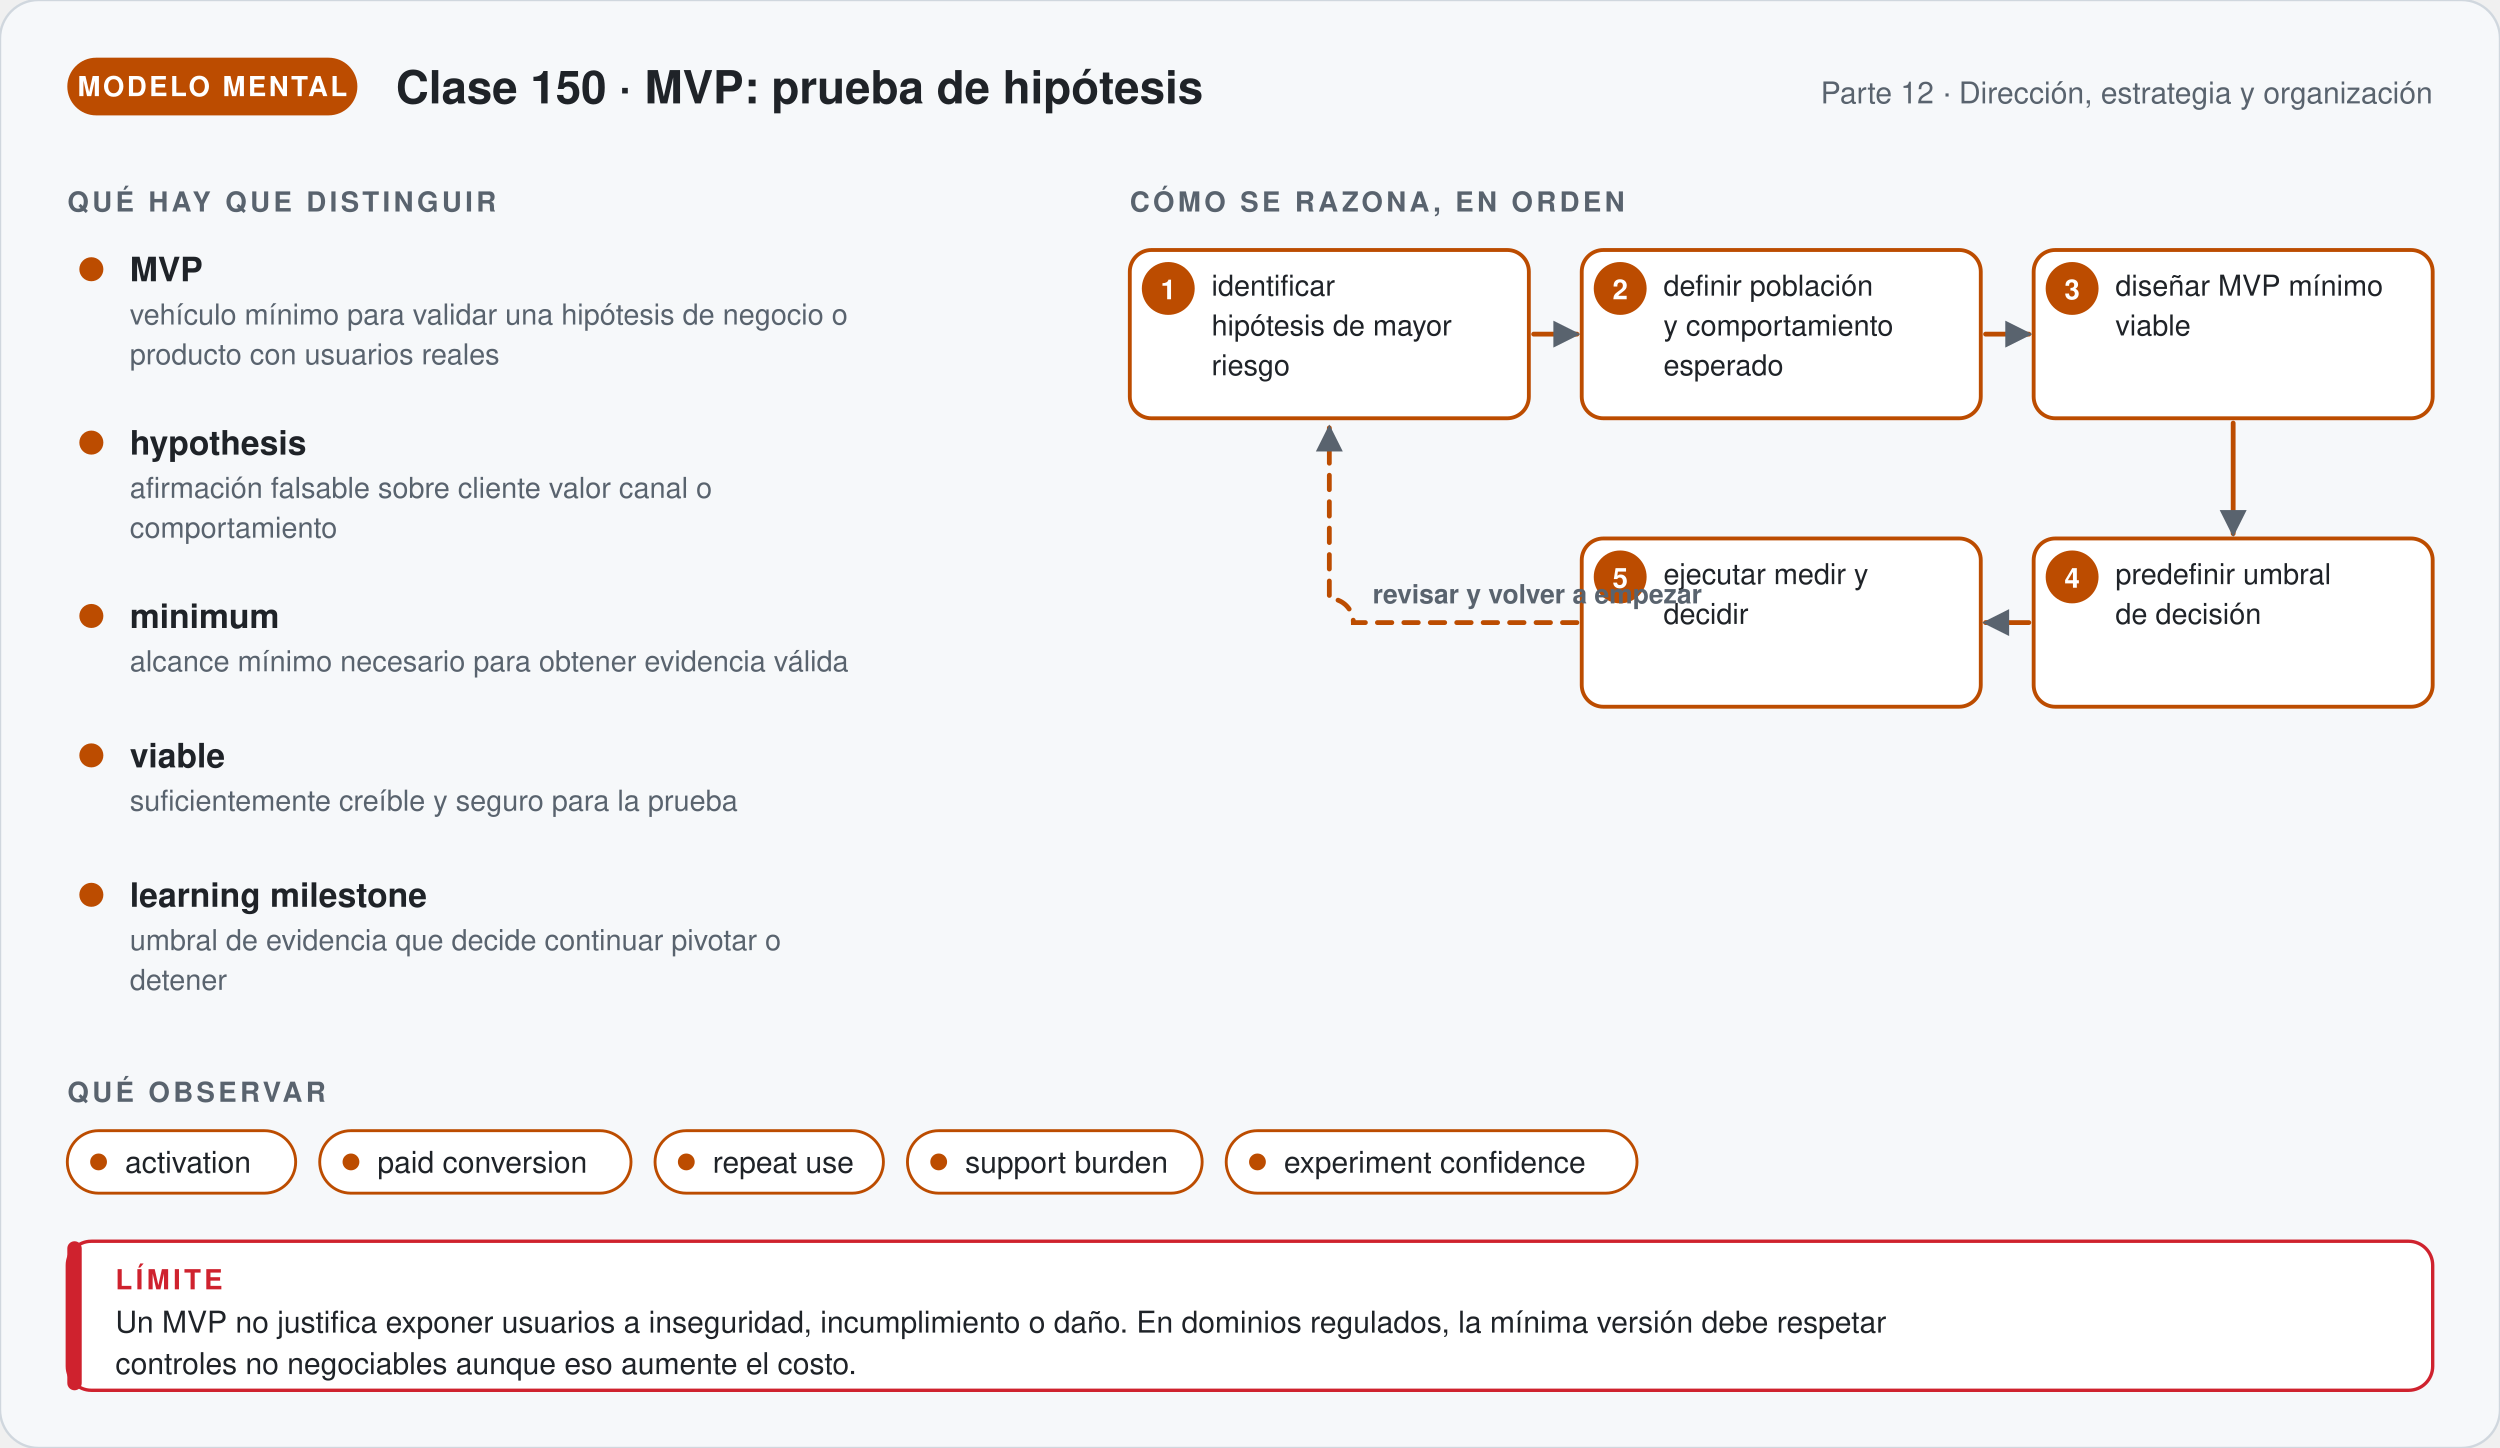
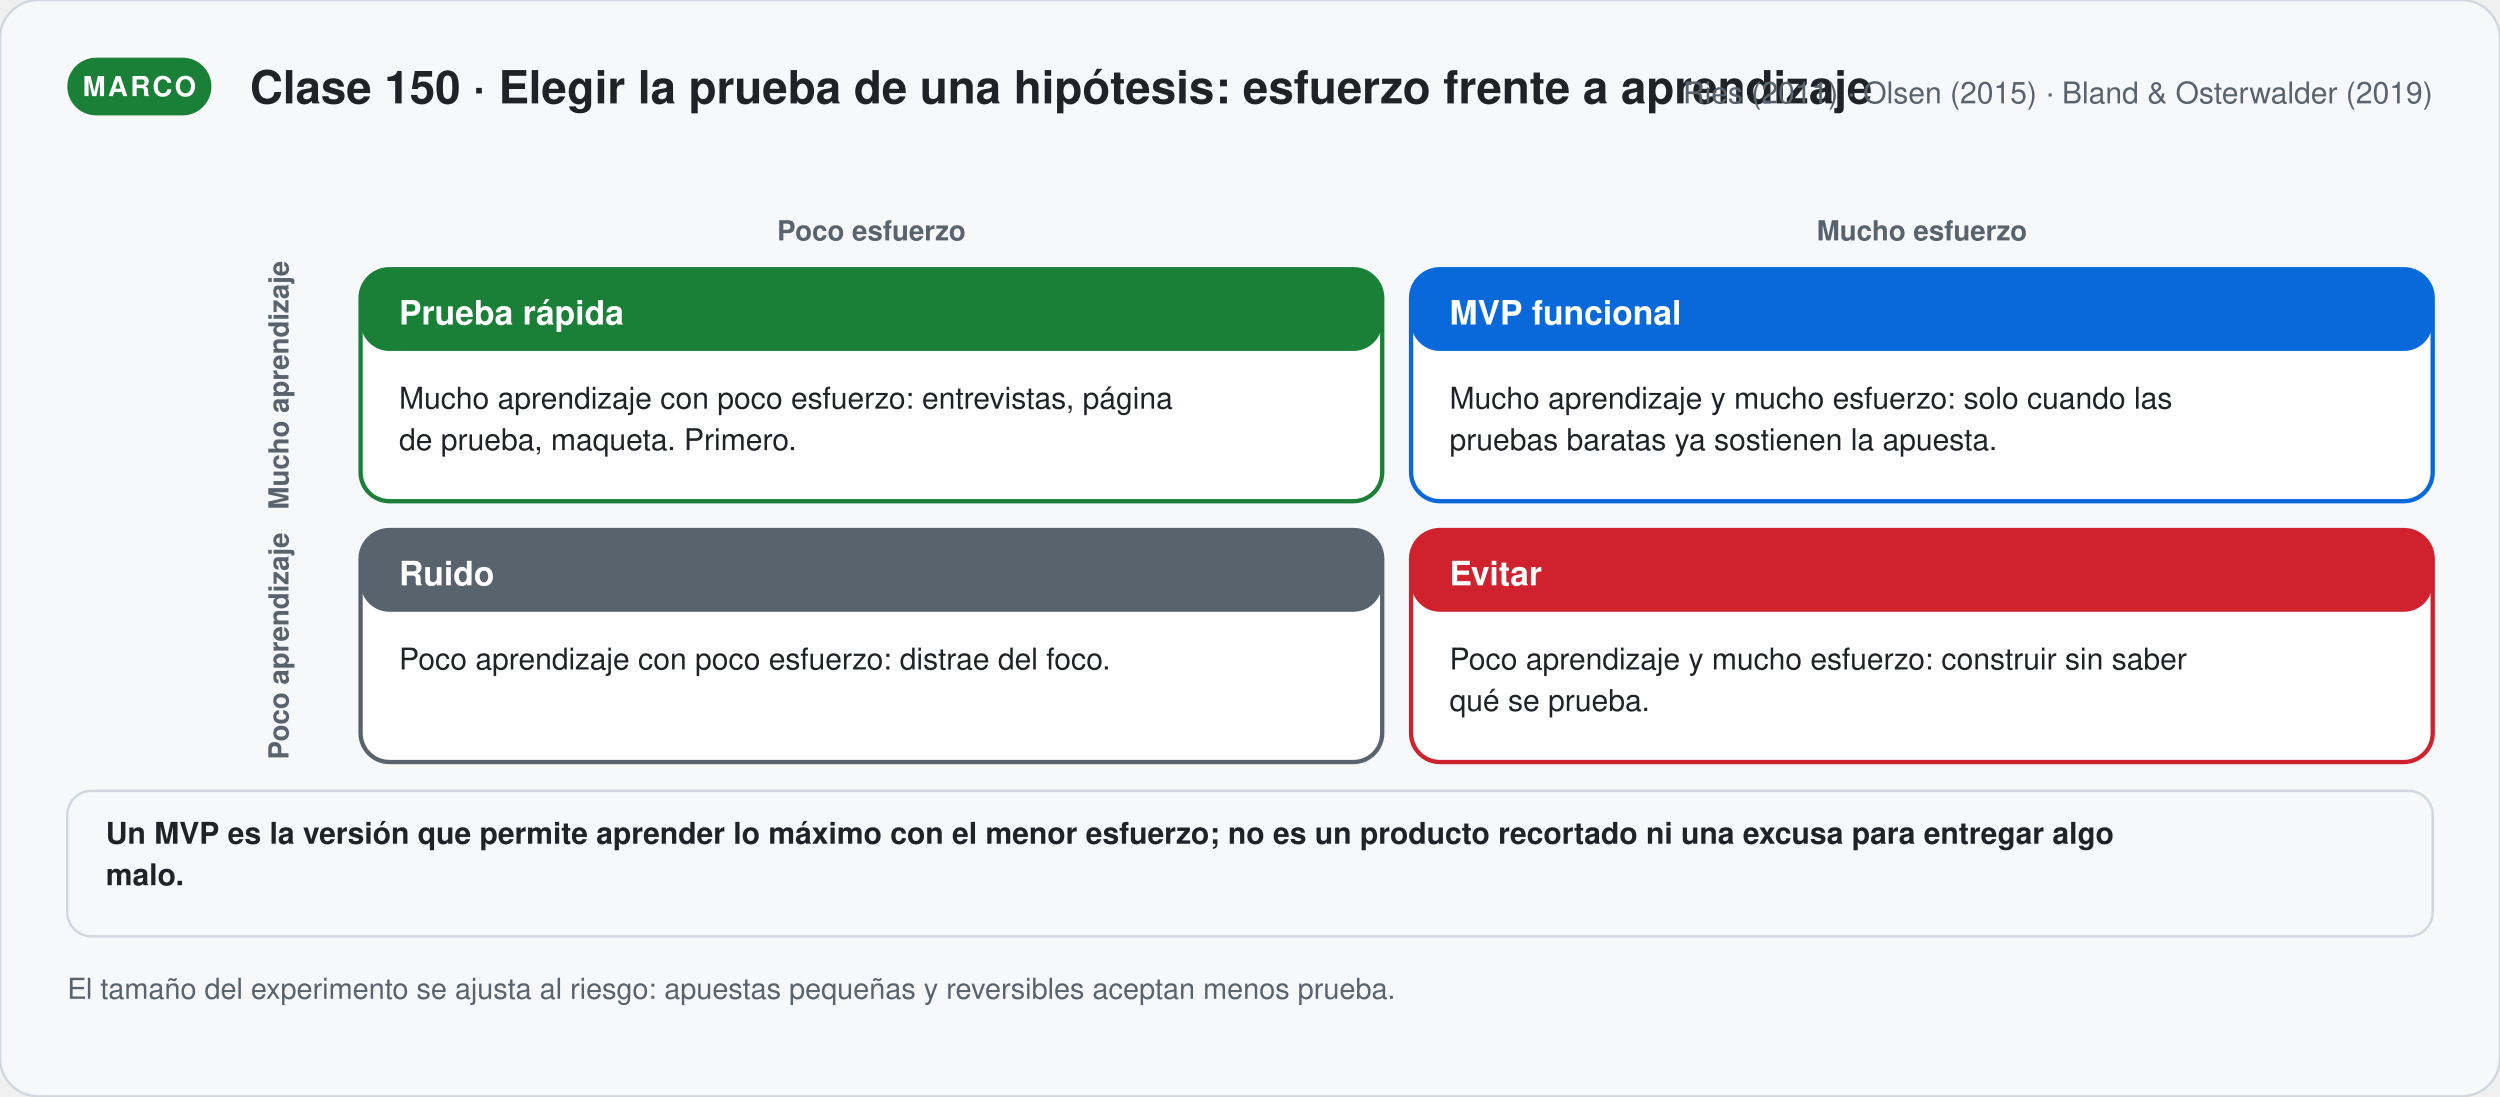
- <svg xmlns="http://www.w3.org/2000/svg" viewBox="0 0 1040 602.36" width="1040" role="img" aria-labelledby="t-g150 d-g150" font-family="'Segoe UI', 'Helvetica Neue', Helvetica, Arial, sans-serif">
+ <svg xmlns="http://www.w3.org/2000/svg" viewBox="0 0 1040 456.06" width="1040" role="img" aria-labelledby="t-s150 d-s150" font-family="'Segoe UI', 'Helvetica Neue', Helvetica, Arial, sans-serif">
  <defs>
-     <marker id="p-g150" viewBox="0 0 10 10" refX="8" refY="5" markerWidth="7" markerHeight="7" orient="auto">
+     <marker id="p-s150" viewBox="0 0 10 10" refX="8" refY="5" markerWidth="7" markerHeight="7" orient="auto">
      <path d="M1,1 L9,5 L1,9 Z" fill="#59636e" />
    </marker>
  </defs>
-   <rect width="1040" height="602.36" rx="16" fill="#f6f8fa" stroke="#d0d7de" />
-   <rect x="28" y="24" width="120.67" height="24" rx="12" fill="#bc4c00" />
-   <text x="88.335" y="40" font-size="11.5" font-weight="700" fill="#ffffff" text-anchor="middle" letter-spacing="1">MODELO MENTAL</text>
-   <text x="164.67" y="43" font-size="19" font-weight="700" fill="#1f2328" text-anchor="start">Clase 150 · MVP: prueba de hipótesis</text>
-   <text x="1012" y="43" font-size="12.5" font-weight="400" fill="#59636e" text-anchor="end">Parte 12 · Dirección, estrategia y organización</text>
-   <text x="28" y="88" font-size="11.5" font-weight="700" fill="#59636e" text-anchor="start" letter-spacing="1.4">QUÉ HAY QUE DISTINGUIR</text>
-   <circle cx="38" cy="112" r="5" fill="#bc4c00" />
-   <text x="54" y="117" font-size="14" font-weight="700" fill="#1f2328" text-anchor="start">MVP</text>
-   <text x="54" y="135" font-size="12" font-weight="400" fill="#59636e" text-anchor="start">vehículo mínimo para validar una hipótesis de negocio o</text>
-   <text x="54" y="151.56" font-size="12" font-weight="400" fill="#59636e" text-anchor="start">producto con usuarios reales</text>
-   <circle cx="38" cy="184.12" r="5" fill="#bc4c00" />
-   <text x="54" y="189.12" font-size="14" font-weight="700" fill="#1f2328" text-anchor="start">hypothesis</text>
-   <text x="54" y="207.12" font-size="12" font-weight="400" fill="#59636e" text-anchor="start">afirmación falsable sobre cliente valor canal o</text>
-   <text x="54" y="223.68" font-size="12" font-weight="400" fill="#59636e" text-anchor="start">comportamiento</text>
-   <circle cx="38" cy="256.24" r="5" fill="#bc4c00" />
-   <text x="54" y="261.24" font-size="14" font-weight="700" fill="#1f2328" text-anchor="start">minimum</text>
-   <text x="54" y="279.24" font-size="12" font-weight="400" fill="#59636e" text-anchor="start">alcance mínimo necesario para obtener evidencia válida</text>
-   <circle cx="38" cy="314.24" r="5" fill="#bc4c00" />
-   <text x="54" y="319.24" font-size="14" font-weight="700" fill="#1f2328" text-anchor="start">viable</text>
-   <text x="54" y="337.24" font-size="12" font-weight="400" fill="#59636e" text-anchor="start">suficientemente creíble y seguro para la prueba</text>
-   <circle cx="38" cy="372.24" r="5" fill="#bc4c00" />
-   <text x="54" y="377.24" font-size="14" font-weight="700" fill="#1f2328" text-anchor="start">learning milestone</text>
-   <text x="54" y="395.24" font-size="12" font-weight="400" fill="#59636e" text-anchor="start">umbral de evidencia que decide continuar pivotar o</text>
-   <text x="54" y="411.8" font-size="12" font-weight="400" fill="#59636e" text-anchor="start">detener</text>
-   <text x="470" y="88" font-size="11.5" font-weight="700" fill="#59636e" text-anchor="start" letter-spacing="1.4">CÓMO SE RAZONA, EN ORDEN</text>
-   <rect x="470" y="104" width="166" height="70" rx="9" fill="#ffffff" stroke="#bc4c00" stroke-width="1.6" />
-   <circle cx="486.0" cy="120" r="11" fill="#bc4c00" />
-   <text x="486" y="124.5" font-size="11.5" font-weight="700" fill="#ffffff" text-anchor="middle">1</text>
-   <text x="504" y="123" font-size="12" font-weight="400" fill="#1f2328" text-anchor="start">identificar</text>
-   <text x="504" y="139.56" font-size="12" font-weight="400" fill="#1f2328" text-anchor="start">hipótesis de mayor</text>
-   <text x="504" y="156.12" font-size="12" font-weight="400" fill="#1f2328" text-anchor="start">riesgo</text>
-   <rect x="658" y="104" width="166" height="70" rx="9" fill="#ffffff" stroke="#bc4c00" stroke-width="1.6" />
-   <circle cx="674.0" cy="120" r="11" fill="#bc4c00" />
-   <text x="674" y="124.5" font-size="11.5" font-weight="700" fill="#ffffff" text-anchor="middle">2</text>
-   <text x="692" y="123" font-size="12" font-weight="400" fill="#1f2328" text-anchor="start">definir población</text>
-   <text x="692" y="139.56" font-size="12" font-weight="400" fill="#1f2328" text-anchor="start">y comportamiento</text>
-   <text x="692" y="156.12" font-size="12" font-weight="400" fill="#1f2328" text-anchor="start">esperado</text>
-   <rect x="846" y="104" width="166" height="70" rx="9" fill="#ffffff" stroke="#bc4c00" stroke-width="1.6" />
-   <circle cx="862.0" cy="120" r="11" fill="#bc4c00" />
-   <text x="862" y="124.5" font-size="11.5" font-weight="700" fill="#ffffff" text-anchor="middle">3</text>
-   <text x="880" y="123" font-size="12" font-weight="400" fill="#1f2328" text-anchor="start">diseñar MVP mínimo</text>
-   <text x="880" y="139.56" font-size="12" font-weight="400" fill="#1f2328" text-anchor="start">viable</text>
-   <rect x="846" y="224" width="166" height="70" rx="9" fill="#ffffff" stroke="#bc4c00" stroke-width="1.6" />
-   <circle cx="862.0" cy="240" r="11" fill="#bc4c00" />
-   <text x="862" y="244.5" font-size="11.5" font-weight="700" fill="#ffffff" text-anchor="middle">4</text>
-   <text x="880" y="243" font-size="12" font-weight="400" fill="#1f2328" text-anchor="start">predefinir umbral</text>
-   <text x="880" y="259.56" font-size="12" font-weight="400" fill="#1f2328" text-anchor="start">de decisión</text>
-   <rect x="658" y="224" width="166" height="70" rx="9" fill="#ffffff" stroke="#bc4c00" stroke-width="1.6" />
-   <circle cx="674.0" cy="240" r="11" fill="#bc4c00" />
-   <text x="674" y="244.5" font-size="11.5" font-weight="700" fill="#ffffff" text-anchor="middle">5</text>
-   <text x="692" y="243" font-size="12" font-weight="400" fill="#1f2328" text-anchor="start">ejecutar medir y</text>
-   <text x="692" y="259.56" font-size="12" font-weight="400" fill="#1f2328" text-anchor="start">decidir</text>
-   <path d="M638,139 L656,139" stroke="#bc4c00" stroke-width="2" fill="none" stroke-linecap="round" marker-end="url(#p-g150)" />
-   <path d="M826,139 L844,139" stroke="#bc4c00" stroke-width="2" fill="none" stroke-linecap="round" marker-end="url(#p-g150)" />
-   <path d="M929,176 L929,222" stroke="#bc4c00" stroke-width="2" fill="none" stroke-linecap="round" marker-end="url(#p-g150)" />
-   <path d="M844,259 L826,259" stroke="#bc4c00" stroke-width="2" fill="none" stroke-linecap="round" marker-end="url(#p-g150)" />
-   <path d="M656.0,259.0 H563.0 a10,10 0 0 0 -10,-10 V178" stroke="#bc4c00" stroke-width="2" fill="none" stroke-dasharray="6 5" stroke-linecap="round" marker-end="url(#p-g150)" />
-   <text x="571" y="251" font-size="11" font-weight="600" fill="#59636e" text-anchor="start">revisar y volver a empezar</text>
-   <text x="28" y="458.36" font-size="11.5" font-weight="700" fill="#59636e" text-anchor="start" letter-spacing="1.4">QUÉ OBSERVAR</text>
-   <rect x="28" y="470.36" width="95" height="26" rx="13" fill="#ffffff" stroke="#bc4c00" stroke-width="1.2" />
-   <circle cx="41" cy="483.36" r="3.5" fill="#bc4c00" />
-   <text x="52" y="487.86" font-size="12.5" font-weight="400" fill="#1f2328" text-anchor="start">activation</text>
-   <rect x="133" y="470.36" width="129.5" height="26" rx="13" fill="#ffffff" stroke="#bc4c00" stroke-width="1.2" />
-   <circle cx="146" cy="483.36" r="3.5" fill="#bc4c00" />
-   <text x="157" y="487.86" font-size="12.5" font-weight="400" fill="#1f2328" text-anchor="start">paid conversion</text>
-   <rect x="272.5" y="470.36" width="95" height="26" rx="13" fill="#ffffff" stroke="#bc4c00" stroke-width="1.2" />
-   <circle cx="285.5" cy="483.36" r="3.5" fill="#bc4c00" />
-   <text x="296.5" y="487.86" font-size="12.5" font-weight="400" fill="#1f2328" text-anchor="start">repeat use</text>
-   <rect x="377.5" y="470.36" width="122.6" height="26" rx="13" fill="#ffffff" stroke="#bc4c00" stroke-width="1.2" />
-   <circle cx="390.5" cy="483.36" r="3.5" fill="#bc4c00" />
-   <text x="401.5" y="487.86" font-size="12.5" font-weight="400" fill="#1f2328" text-anchor="start">support burden</text>
-   <rect x="510.1" y="470.36" width="170.9" height="26" rx="13" fill="#ffffff" stroke="#bc4c00" stroke-width="1.2" />
-   <circle cx="523.1" cy="483.36" r="3.5" fill="#bc4c00" />
-   <text x="534.1" y="487.86" font-size="12.5" font-weight="400" fill="#1f2328" text-anchor="start">experiment confidence</text>
-   <rect x="28" y="516.36" width="984" height="62" rx="10" fill="#ffffff" stroke="#cf222e" stroke-width="1.4" />
-   <rect x="28" y="516.36" width="6" height="62" rx="3" fill="#cf222e" />
-   <text x="48" y="536.36" font-size="11.5" font-weight="700" fill="#cf222e" text-anchor="start" letter-spacing="1.4">LÍMITE</text>
-   <text x="48" y="554.36" font-size="12.5" font-weight="400" fill="#1f2328" text-anchor="start">Un MVP no justifica exponer usuarios a inseguridad, incumplimiento o daño. En dominios regulados, la mínima versión debe respetar</text>
-   <text x="48" y="571.61" font-size="12.5" font-weight="400" fill="#1f2328" text-anchor="start">controles no negociables aunque eso aumente el costo.</text>
+   <rect width="1040" height="456.06" rx="16" fill="#f6f8fa" stroke="#d0d7de" />
+   <rect x="28" y="24" width="59.95" height="24" rx="12" fill="#1a7f37" />
+   <text x="57.975" y="40" font-size="11.5" font-weight="700" fill="#ffffff" text-anchor="middle" letter-spacing="1">MARCO</text>
+   <text x="103.95" y="43" font-size="19" font-weight="700" fill="#1f2328" text-anchor="start">Clase 150 · Elegir la prueba de una hipótesis: esfuerzo frente a aprendizaje</text>
+   <text x="1012" y="43" font-size="12.5" font-weight="400" fill="#59636e" text-anchor="end">Ries (2011) · Olsen (2015) · Bland &amp; Osterwalder (2019)</text>
+   <text x="362.5" y="100" font-size="11.5" font-weight="700" fill="#59636e" text-anchor="middle">Poco esfuerzo</text>
+   <text x="799.5" y="100" font-size="11.5" font-weight="700" fill="#59636e" text-anchor="middle">Mucho esfuerzo</text>
+   <text transform="translate(120,160.25) rotate(-90)" font-size="11.5" font-weight="700" fill="#59636e" text-anchor="middle">Mucho aprendizaje</text>
+   <text transform="translate(120,268.75) rotate(-90)" font-size="11.5" font-weight="700" fill="#59636e" text-anchor="middle">Poco aprendizaje</text>
+   <rect x="150" y="112" width="425" height="96.5" rx="12" fill="#ffffff" stroke="#1a7f37" stroke-width="1.8" />
+   <rect x="150.0" y="112.0" width="425.0" height="34" rx="12" fill="#1a7f37" />
+   <text x="166" y="135" font-size="14" font-weight="700" fill="#ffffff" text-anchor="start">Prueba rápida</text>
+   <text x="166" y="170" font-size="12.5" font-weight="400" fill="#1f2328" text-anchor="start">Mucho aprendizaje con poco esfuerzo: entrevistas, página</text>
+   <text x="166" y="187.25" font-size="12.5" font-weight="400" fill="#1f2328" text-anchor="start">de prueba, maqueta. Primero.</text>
+   <rect x="587" y="112" width="425" height="96.5" rx="12" fill="#ffffff" stroke="#0969da" stroke-width="1.8" />
+   <rect x="587.0" y="112.0" width="425.0" height="34" rx="12" fill="#0969da" />
+   <text x="603" y="135" font-size="14" font-weight="700" fill="#ffffff" text-anchor="start">MVP funcional</text>
+   <text x="603" y="170" font-size="12.5" font-weight="400" fill="#1f2328" text-anchor="start">Mucho aprendizaje y mucho esfuerzo: solo cuando las</text>
+   <text x="603" y="187.25" font-size="12.5" font-weight="400" fill="#1f2328" text-anchor="start">pruebas baratas ya sostienen la apuesta.</text>
+   <rect x="150" y="220.5" width="425" height="96.5" rx="12" fill="#ffffff" stroke="#59636e" stroke-width="1.8" />
+   <rect x="150.0" y="220.5" width="425.0" height="34" rx="12" fill="#59636e" />
+   <text x="166" y="243.5" font-size="14" font-weight="700" fill="#ffffff" text-anchor="start">Ruido</text>
+   <text x="166" y="278.5" font-size="12.5" font-weight="400" fill="#1f2328" text-anchor="start">Poco aprendizaje con poco esfuerzo: distrae del foco.</text>
+   <rect x="587" y="220.5" width="425" height="96.5" rx="12" fill="#ffffff" stroke="#cf222e" stroke-width="1.8" />
+   <rect x="587.0" y="220.5" width="425.0" height="34" rx="12" fill="#cf222e" />
+   <text x="603" y="243.5" font-size="14" font-weight="700" fill="#ffffff" text-anchor="start">Evitar</text>
+   <text x="603" y="278.5" font-size="12.5" font-weight="400" fill="#1f2328" text-anchor="start">Poco aprendizaje y mucho esfuerzo: construir sin saber</text>
+   <text x="603" y="295.75" font-size="12.5" font-weight="400" fill="#1f2328" text-anchor="start">qué se prueba.</text>
+   <rect x="28" y="329" width="984" height="60.5" rx="10" fill="#f6f8fa" stroke="#d0d7de" stroke-width="1" />
+   <text x="44" y="351" font-size="12.5" font-weight="600" fill="#1f2328" text-anchor="start">Un MVP es la versión que permite aprender lo máximo con el menor esfuerzo; no es un producto recortado ni una excusa para entregar algo</text>
+   <text x="44" y="368.25" font-size="12.5" font-weight="600" fill="#1f2328" text-anchor="start">malo.</text>
+   <text x="28" y="415.5" font-size="12" font-weight="400" fill="#59636e" text-anchor="start">El tamaño del experimento se ajusta al riesgo: apuestas pequeñas y reversibles aceptan menos prueba.</text>
</svg>
